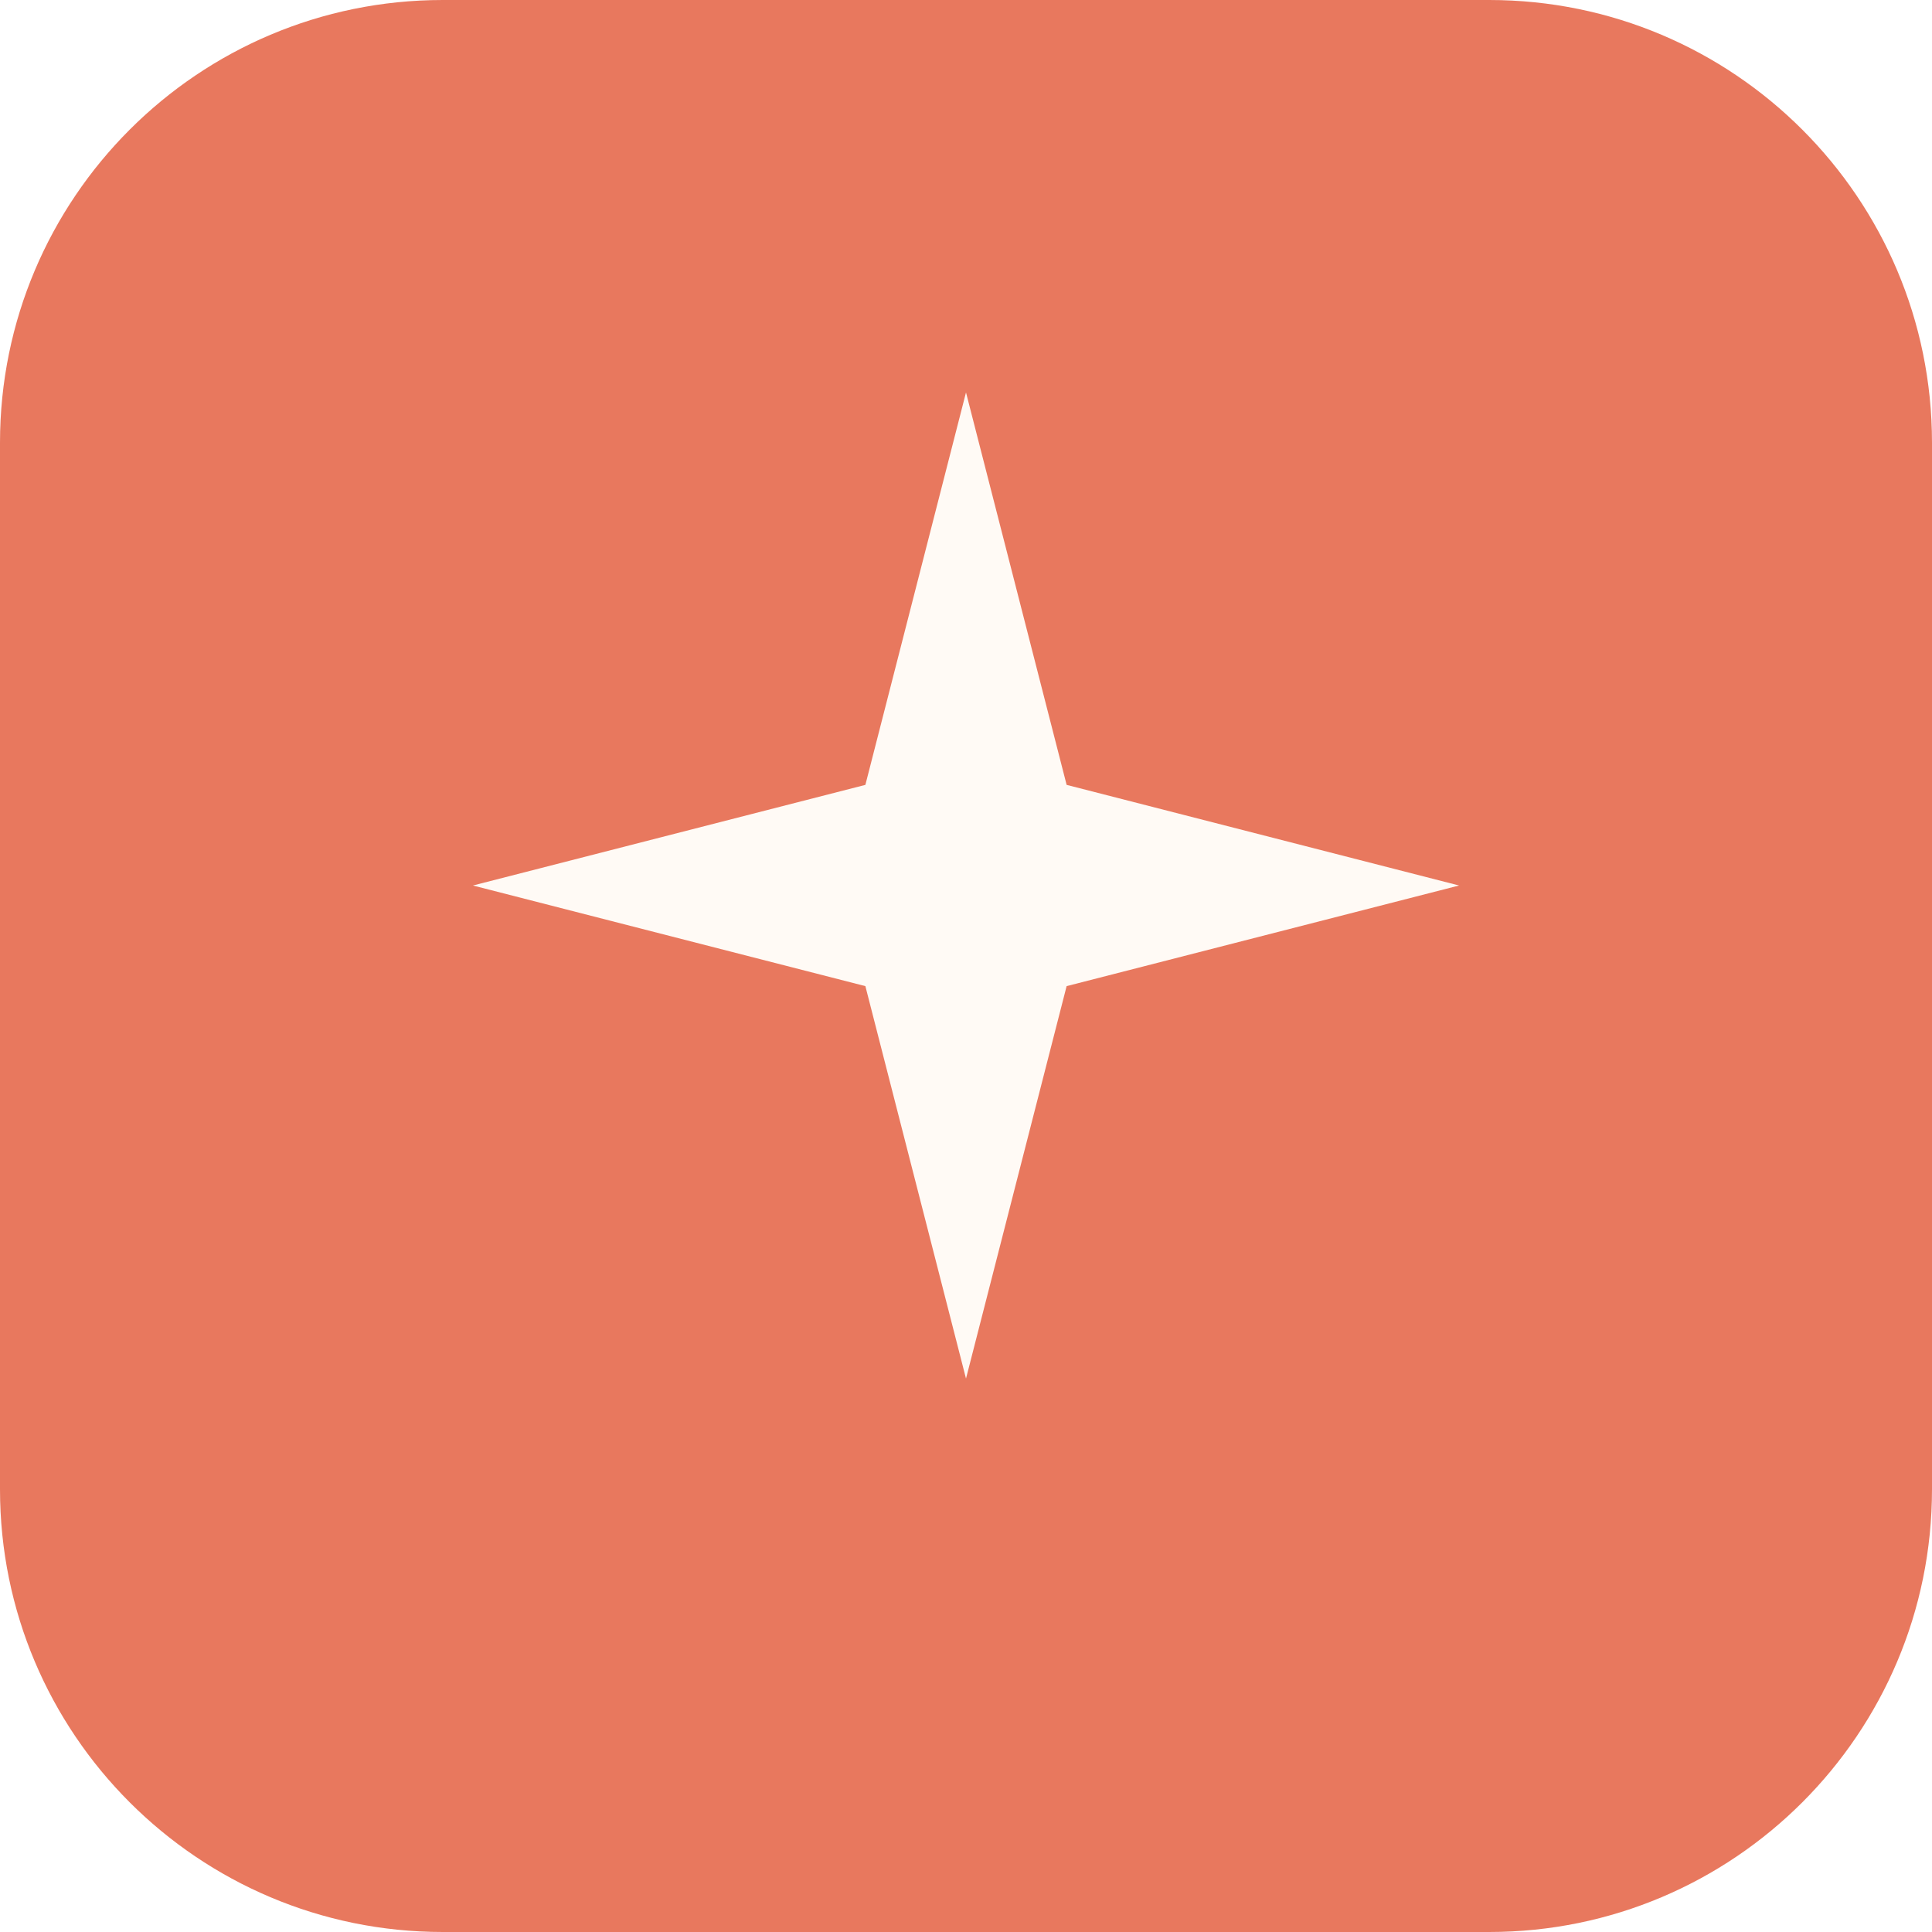
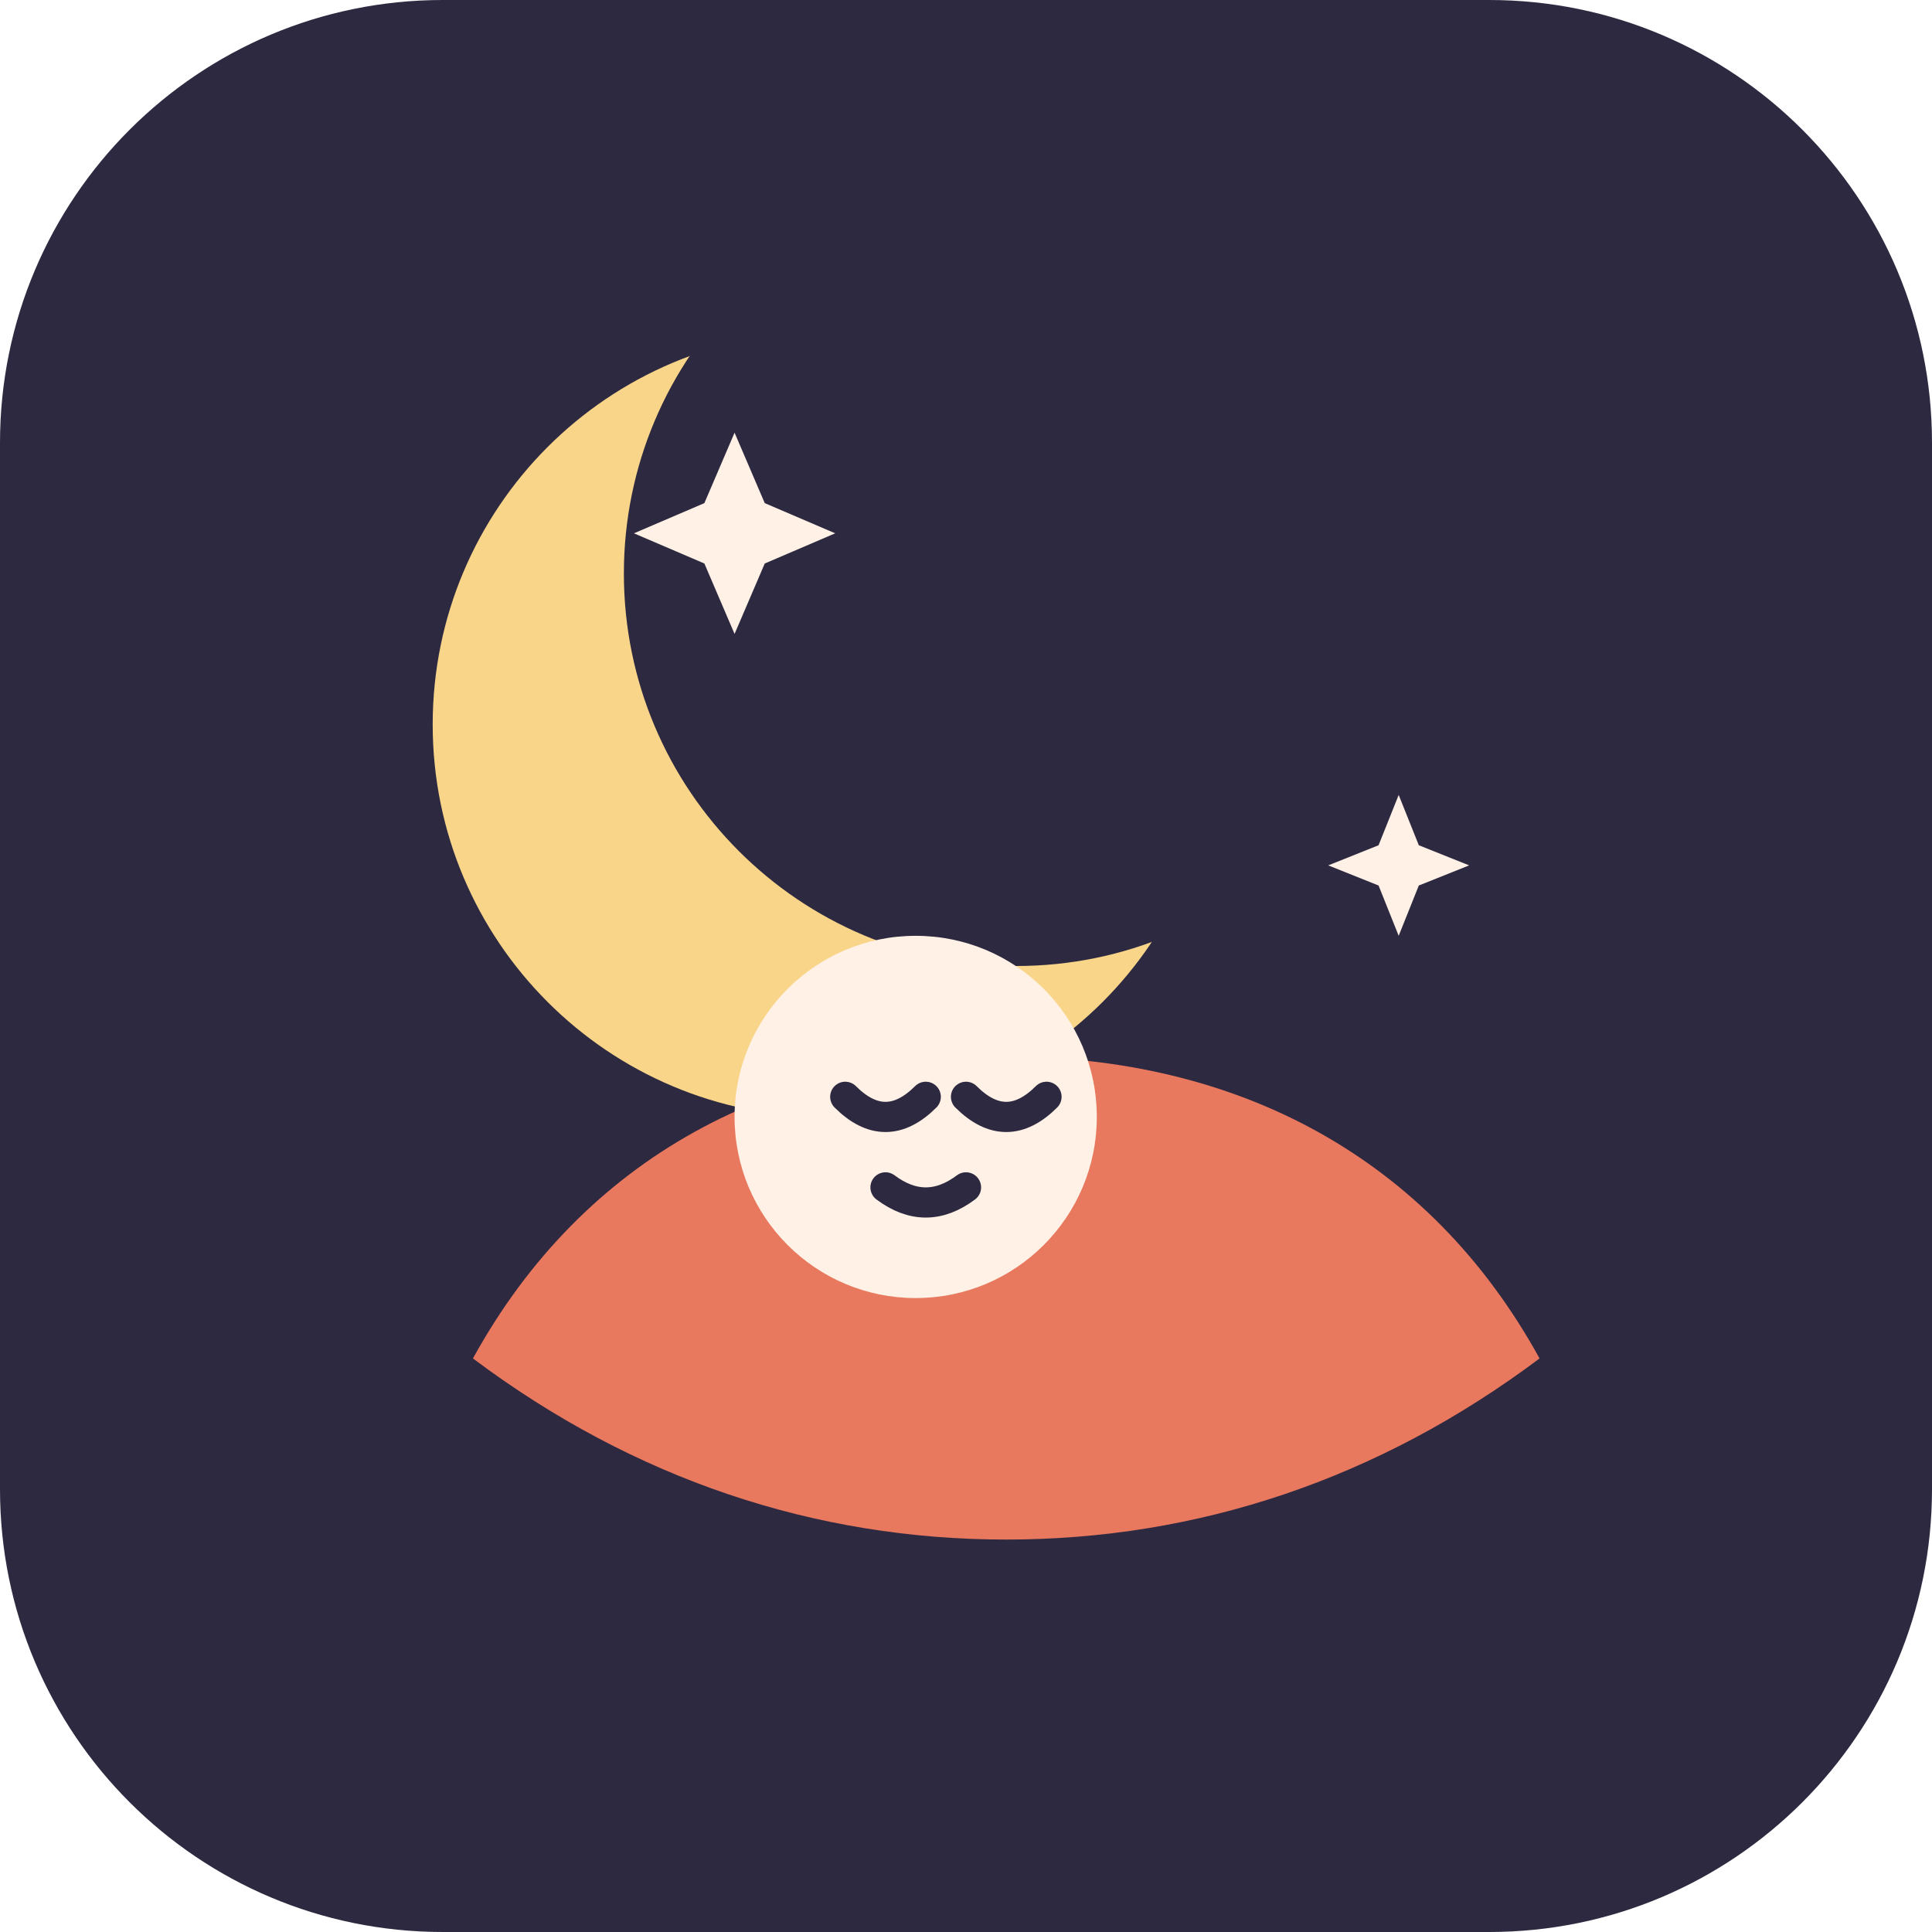
<svg xmlns="http://www.w3.org/2000/svg" viewBox="0 0 192 192">
-   <rect width="192" height="192" rx="44" fill="#e8785e" />
-   <path d="M96 39l10 39 39 10-39 10-10 39-10-39-39-10 39-10z" fill="#fffaf5" />
+   <rect width="192" height="192" rx="44" fill="#2d2940" />
+   <circle cx="82" cy="72" r="39" fill="#f9d58a" />
+   <circle cx="101" cy="57" r="39" fill="#2d2940" />
+   <path d="M47 135c11-20 30-30 53-30s42 10 53 30c-16 12-34 18-53 18s-37-6-53-18Z" fill="#e8785e" />
+   <circle cx="91" cy="111" r="18" fill="#fff1e5" />
+   <path d="M84 109q4 4 8 0M96 109q4 4 8 0M88 118q4 3 8 0" fill="none" stroke="#2d2940" stroke-width="3" stroke-linecap="round" />
+   <path d="M70 50l3-7 3 7 7 3-7 3-3 7-3-7-7-3zM137 84l2-5 2 5 5 2-5 2-2 5-2-5-5-2z" fill="#fff1e5" />
</svg>
